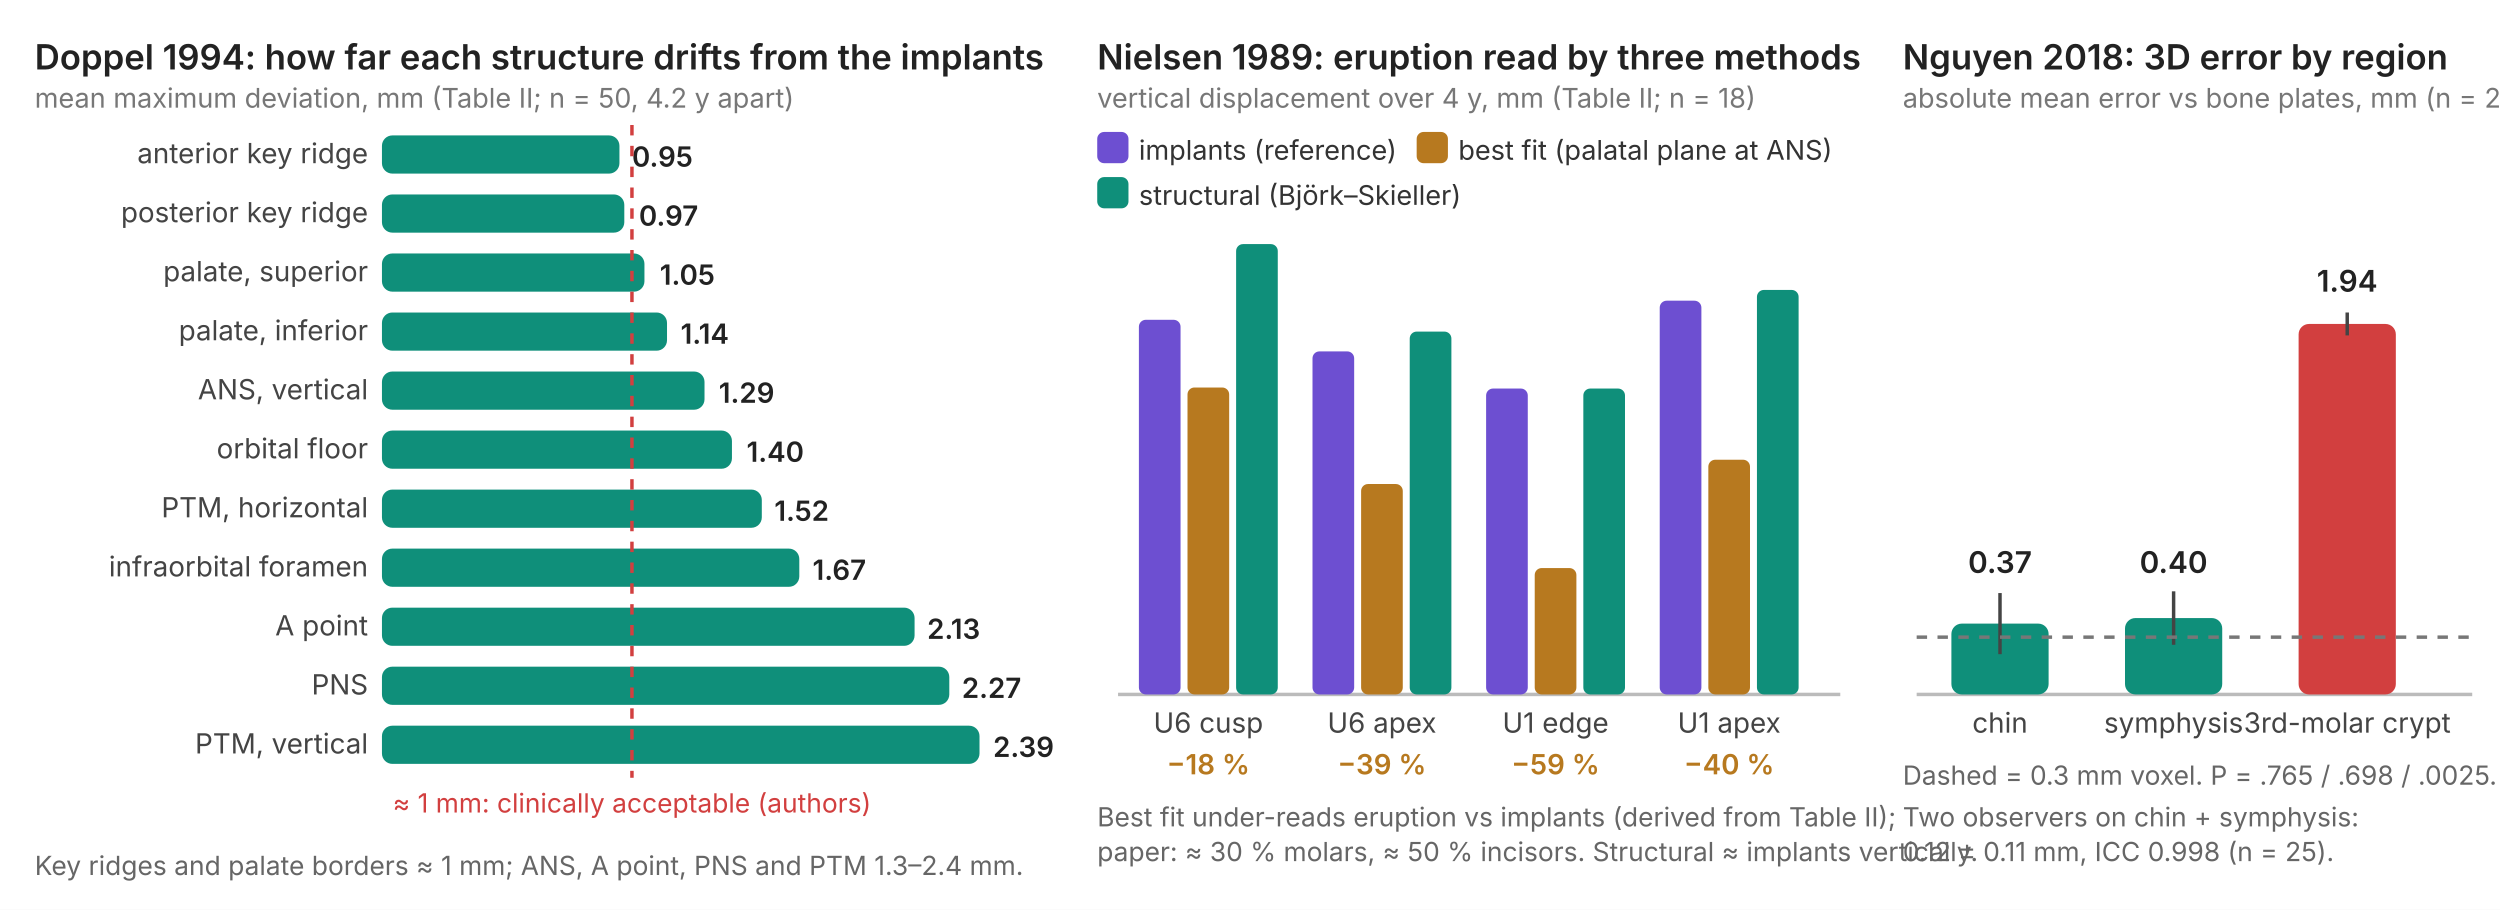
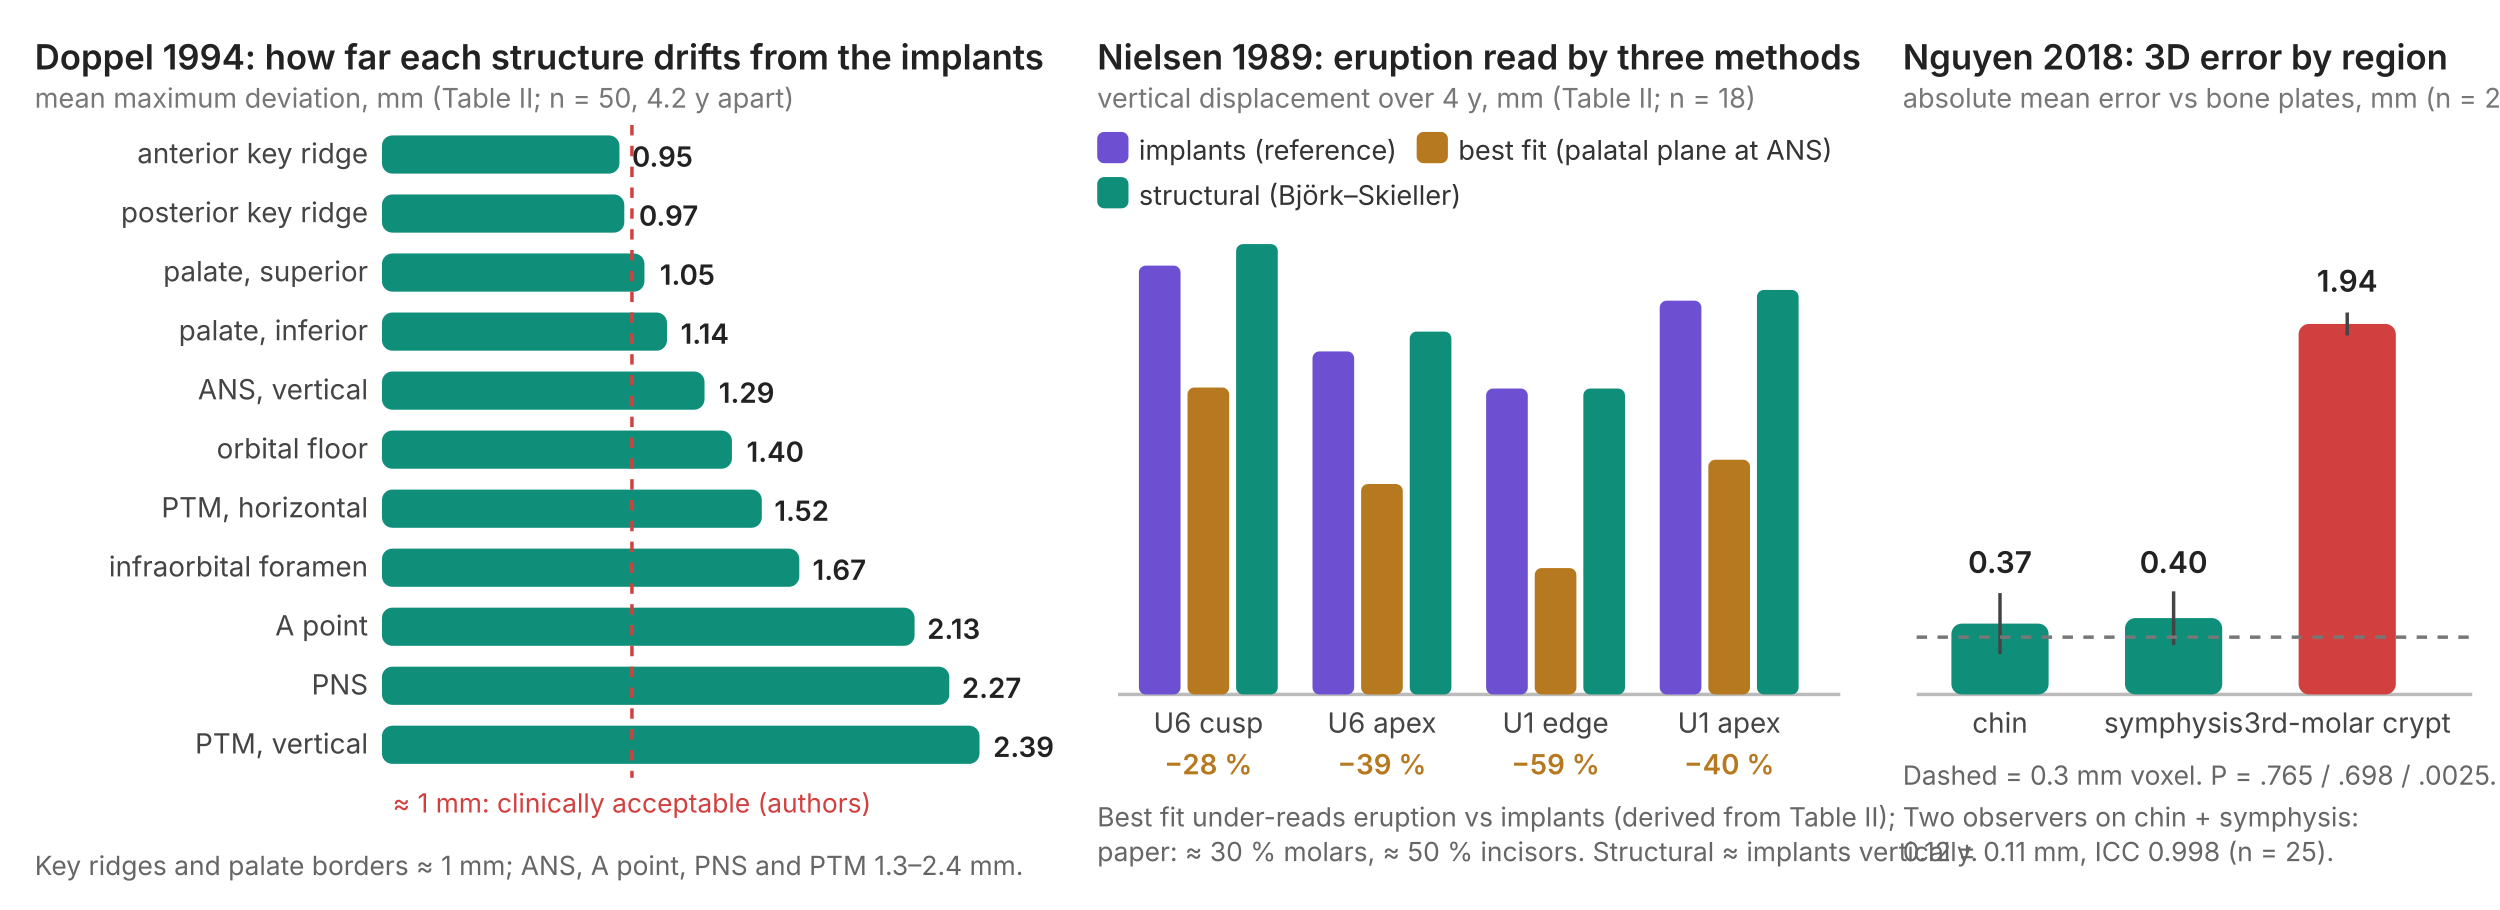
<svg xmlns="http://www.w3.org/2000/svg" viewBox="0 0 720 262" width="720" height="262" font-family="Inter, 'Segoe UI', Arial, sans-serif" role="img" aria-label="How much each superimposition method misses: Doppel 1994 landmark deviations, Nielsen 1989 vertical displacement by method, Nguyen 2018 3D registration errors">
  <rect x="0" y="0" width="720" height="262" fill="#ffffff" />
  <g transform="translate(10,0)">
    <text x="0" y="20" font-size="10" font-weight="600" fill="#222222">Doppel 1994: how far each structure drifts from the implants</text>
    <text x="0" y="31" font-size="7.8" fill="#777777">mean maximum deviation, mm (Table II; n = 50, 4.2 y apart)</text>
    <g font-size="8" fill="#444444">
      <text x="96" y="47" text-anchor="end">anterior key ridge</text>
      <text x="96" y="64" text-anchor="end">posterior key ridge</text>
      <text x="96" y="81" text-anchor="end">palate, superior</text>
      <text x="96" y="98" text-anchor="end">palate, inferior</text>
      <text x="96" y="115" text-anchor="end">ANS, vertical</text>
      <text x="96" y="132" text-anchor="end">orbital floor</text>
      <text x="96" y="149" text-anchor="end">PTM, horizontal</text>
      <text x="96" y="166" text-anchor="end">infraorbital foramen</text>
      <text x="96" y="183" text-anchor="end">A point</text>
      <text x="96" y="200" text-anchor="end">PNS</text>
      <text x="96" y="217" text-anchor="end">PTM, vertical</text>
    </g>
    <g fill="#0F8F7A">
      <rect x="100" y="39" width="68.4" height="11" rx="3" />
      <rect x="100" y="56" width="69.8" height="11" rx="3" />
      <rect x="100" y="73" width="75.6" height="11" rx="3" />
      <rect x="100" y="90" width="82.1" height="11" rx="3" />
      <rect x="100" y="107" width="92.9" height="11" rx="3" />
      <rect x="100" y="124" width="100.8" height="11" rx="3" />
      <rect x="100" y="141" width="109.4" height="11" rx="3" />
      <rect x="100" y="158" width="120.2" height="11" rx="3" />
      <rect x="100" y="175" width="153.4" height="11" rx="3" />
      <rect x="100" y="192" width="163.4" height="11" rx="3" />
      <rect x="100" y="209" width="172.1" height="11" rx="3" />
    </g>
    <g font-size="8" font-weight="600" fill="#222222">
      <text x="172" y="48">0.95</text>
      <text x="174" y="65">0.97</text>
      <text x="180" y="82">1.05</text>
      <text x="186" y="99">1.14</text>
      <text x="197" y="116">1.29</text>
      <text x="205" y="133">1.40</text>
      <text x="213" y="150">1.52</text>
      <text x="224" y="167">1.67</text>
      <text x="257" y="184">2.13</text>
      <text x="267" y="201">2.27</text>
      <text x="276" y="218">2.39</text>
    </g>
    <line x1="172" y1="36" x2="172" y2="224" stroke="#D23F3F" stroke-width="1" stroke-dasharray="3 3" />
    <text x="172" y="234" font-size="7.6" fill="#D23F3F" text-anchor="middle">≈ 1 mm: clinically acceptable (authors)</text>
    <text x="0" y="252" font-size="7.6" fill="#666666">Key ridges and palate borders ≈ 1 mm; ANS, A point, PNS and PTM 1.3–2.4 mm.</text>
  </g>
  <g transform="translate(316,0)">
    <text x="0" y="20" font-size="10" font-weight="600" fill="#222222">Nielsen 1989: eruption read by three methods</text>
    <text x="0" y="31" font-size="7.8" fill="#777777">vertical displacement over 4 y, mm (Table II; n = 18)</text>
    <g transform="translate(0,38)">
      <rect x="0" y="0" width="9" height="9" rx="2" fill="#6D4FD1" />
      <text x="12" y="8" font-size="7.8" fill="#333333">implants (reference)</text>
      <rect x="92" y="0" width="9" height="9" rx="2" fill="#B7791F" />
      <text x="104" y="8" font-size="7.8" fill="#333333">best fit (palatal plane at ANS)</text>
      <rect x="0" y="13" width="9" height="9" rx="2" fill="#0F8F7A" />
      <text x="12" y="21" font-size="7.8" fill="#333333">structural (Björk–Skieller)</text>
    </g>
    <line x1="6" y1="200" x2="214" y2="200" stroke="#BBBBBB" />
-     <rect x="12" y="92.1" width="12" height="107.9" rx="2" fill="#6D4FD1" />
+     <rect x="12" y="76.5" width="12" height="123.5" rx="2" fill="#6D4FD1" />
    <rect x="26" y="111.6" width="12" height="88.4" rx="2" fill="#B7791F" />
    <rect x="40" y="70.3" width="12" height="129.7" rx="2" fill="#0F8F7A" />
    <rect x="62" y="101.2" width="12" height="98.8" rx="2" fill="#6D4FD1" />
    <rect x="76" y="139.4" width="12" height="60.6" rx="2" fill="#B7791F" />
    <rect x="90" y="95.5" width="12" height="104.5" rx="2" fill="#0F8F7A" />
    <rect x="112" y="111.9" width="12" height="88.1" rx="2" fill="#6D4FD1" />
    <rect x="126" y="163.6" width="12" height="36.4" rx="2" fill="#B7791F" />
    <rect x="140" y="111.9" width="12" height="88.1" rx="2" fill="#0F8F7A" />
    <rect x="162" y="86.6" width="12" height="113.4" rx="2" fill="#6D4FD1" />
    <rect x="176" y="132.4" width="12" height="67.6" rx="2" fill="#B7791F" />
    <rect x="190" y="83.5" width="12" height="116.5" rx="2" fill="#0F8F7A" />
    <g font-size="8" fill="#444444" text-anchor="middle">
      <text x="32" y="211">U6 cusp</text>
      <text x="82" y="211">U6 apex</text>
      <text x="132" y="211">U1 edge</text>
      <text x="182" y="211">U1 apex</text>
    </g>
    <g font-size="8" font-weight="600" fill="#B7791F" text-anchor="middle">
-       <text x="32" y="223">−18 %</text>
+       <text x="32" y="223">−28 %</text>
      <text x="82" y="223">−39 %</text>
      <text x="132" y="223">−59 %</text>
      <text x="182" y="223">−40 %</text>
    </g>
    <text x="0" y="238" font-size="7.6" fill="#666666">Best fit under-reads eruption vs implants (derived from Table II);</text>
    <text x="0" y="248" font-size="7.6" fill="#666666">paper: ≈ 30 % molars, ≈ 50 % incisors. Structural ≈ implants vertically.</text>
  </g>
  <g transform="translate(548,0)">
    <text x="0" y="20" font-size="10" font-weight="600" fill="#222222">Nguyen 2018: 3D error by region</text>
    <text x="0" y="31" font-size="7.8" fill="#777777">absolute mean error vs bone plates, mm (n = 20)</text>
    <line x1="4" y1="200" x2="164" y2="200" stroke="#BBBBBB" />
    <rect x="14" y="179.6" width="28" height="20.4" rx="3" fill="#0F8F7A" />
    <line x1="28" y1="170.8" x2="28" y2="188.4" stroke="#444444" />
    <text x="28" y="165" font-size="8.6" font-weight="600" fill="#222222" text-anchor="middle">0.37</text>
    <rect x="64" y="178" width="28" height="22" rx="3" fill="#0F8F7A" />
    <line x1="78" y1="170.3" x2="78" y2="185.7" stroke="#444444" />
    <text x="78" y="165" font-size="8.6" font-weight="600" fill="#222222" text-anchor="middle">0.40</text>
    <rect x="114" y="93.3" width="28" height="106.7" rx="3" fill="#D23F3F" />
    <line x1="128" y1="90" x2="128" y2="96.6" stroke="#444444" />
    <text x="128" y="84" font-size="8.6" font-weight="600" fill="#222222" text-anchor="middle">1.94</text>
    <line x1="4" y1="183.5" x2="164" y2="183.5" stroke="#777777" stroke-width="1" stroke-dasharray="3 3" />
    <g font-size="8" fill="#444444" text-anchor="middle">
      <text x="28" y="211">chin</text>
      <text x="78" y="211">symphysis</text>
      <text x="128" y="211">3rd-molar crypt</text>
    </g>
    <text x="0" y="226" font-size="7.6" fill="#666666">Dashed = 0.3 mm voxel. P = .765 / .698 / .0025. Whiskers = SD.</text>
    <text x="0" y="238" font-size="7.6" fill="#666666">Two observers on chin + symphysis:</text>
    <text x="0" y="248" font-size="7.6" fill="#666666">0.12 ± 0.11 mm, ICC 0.998 (n = 25).</text>
  </g>
</svg>
